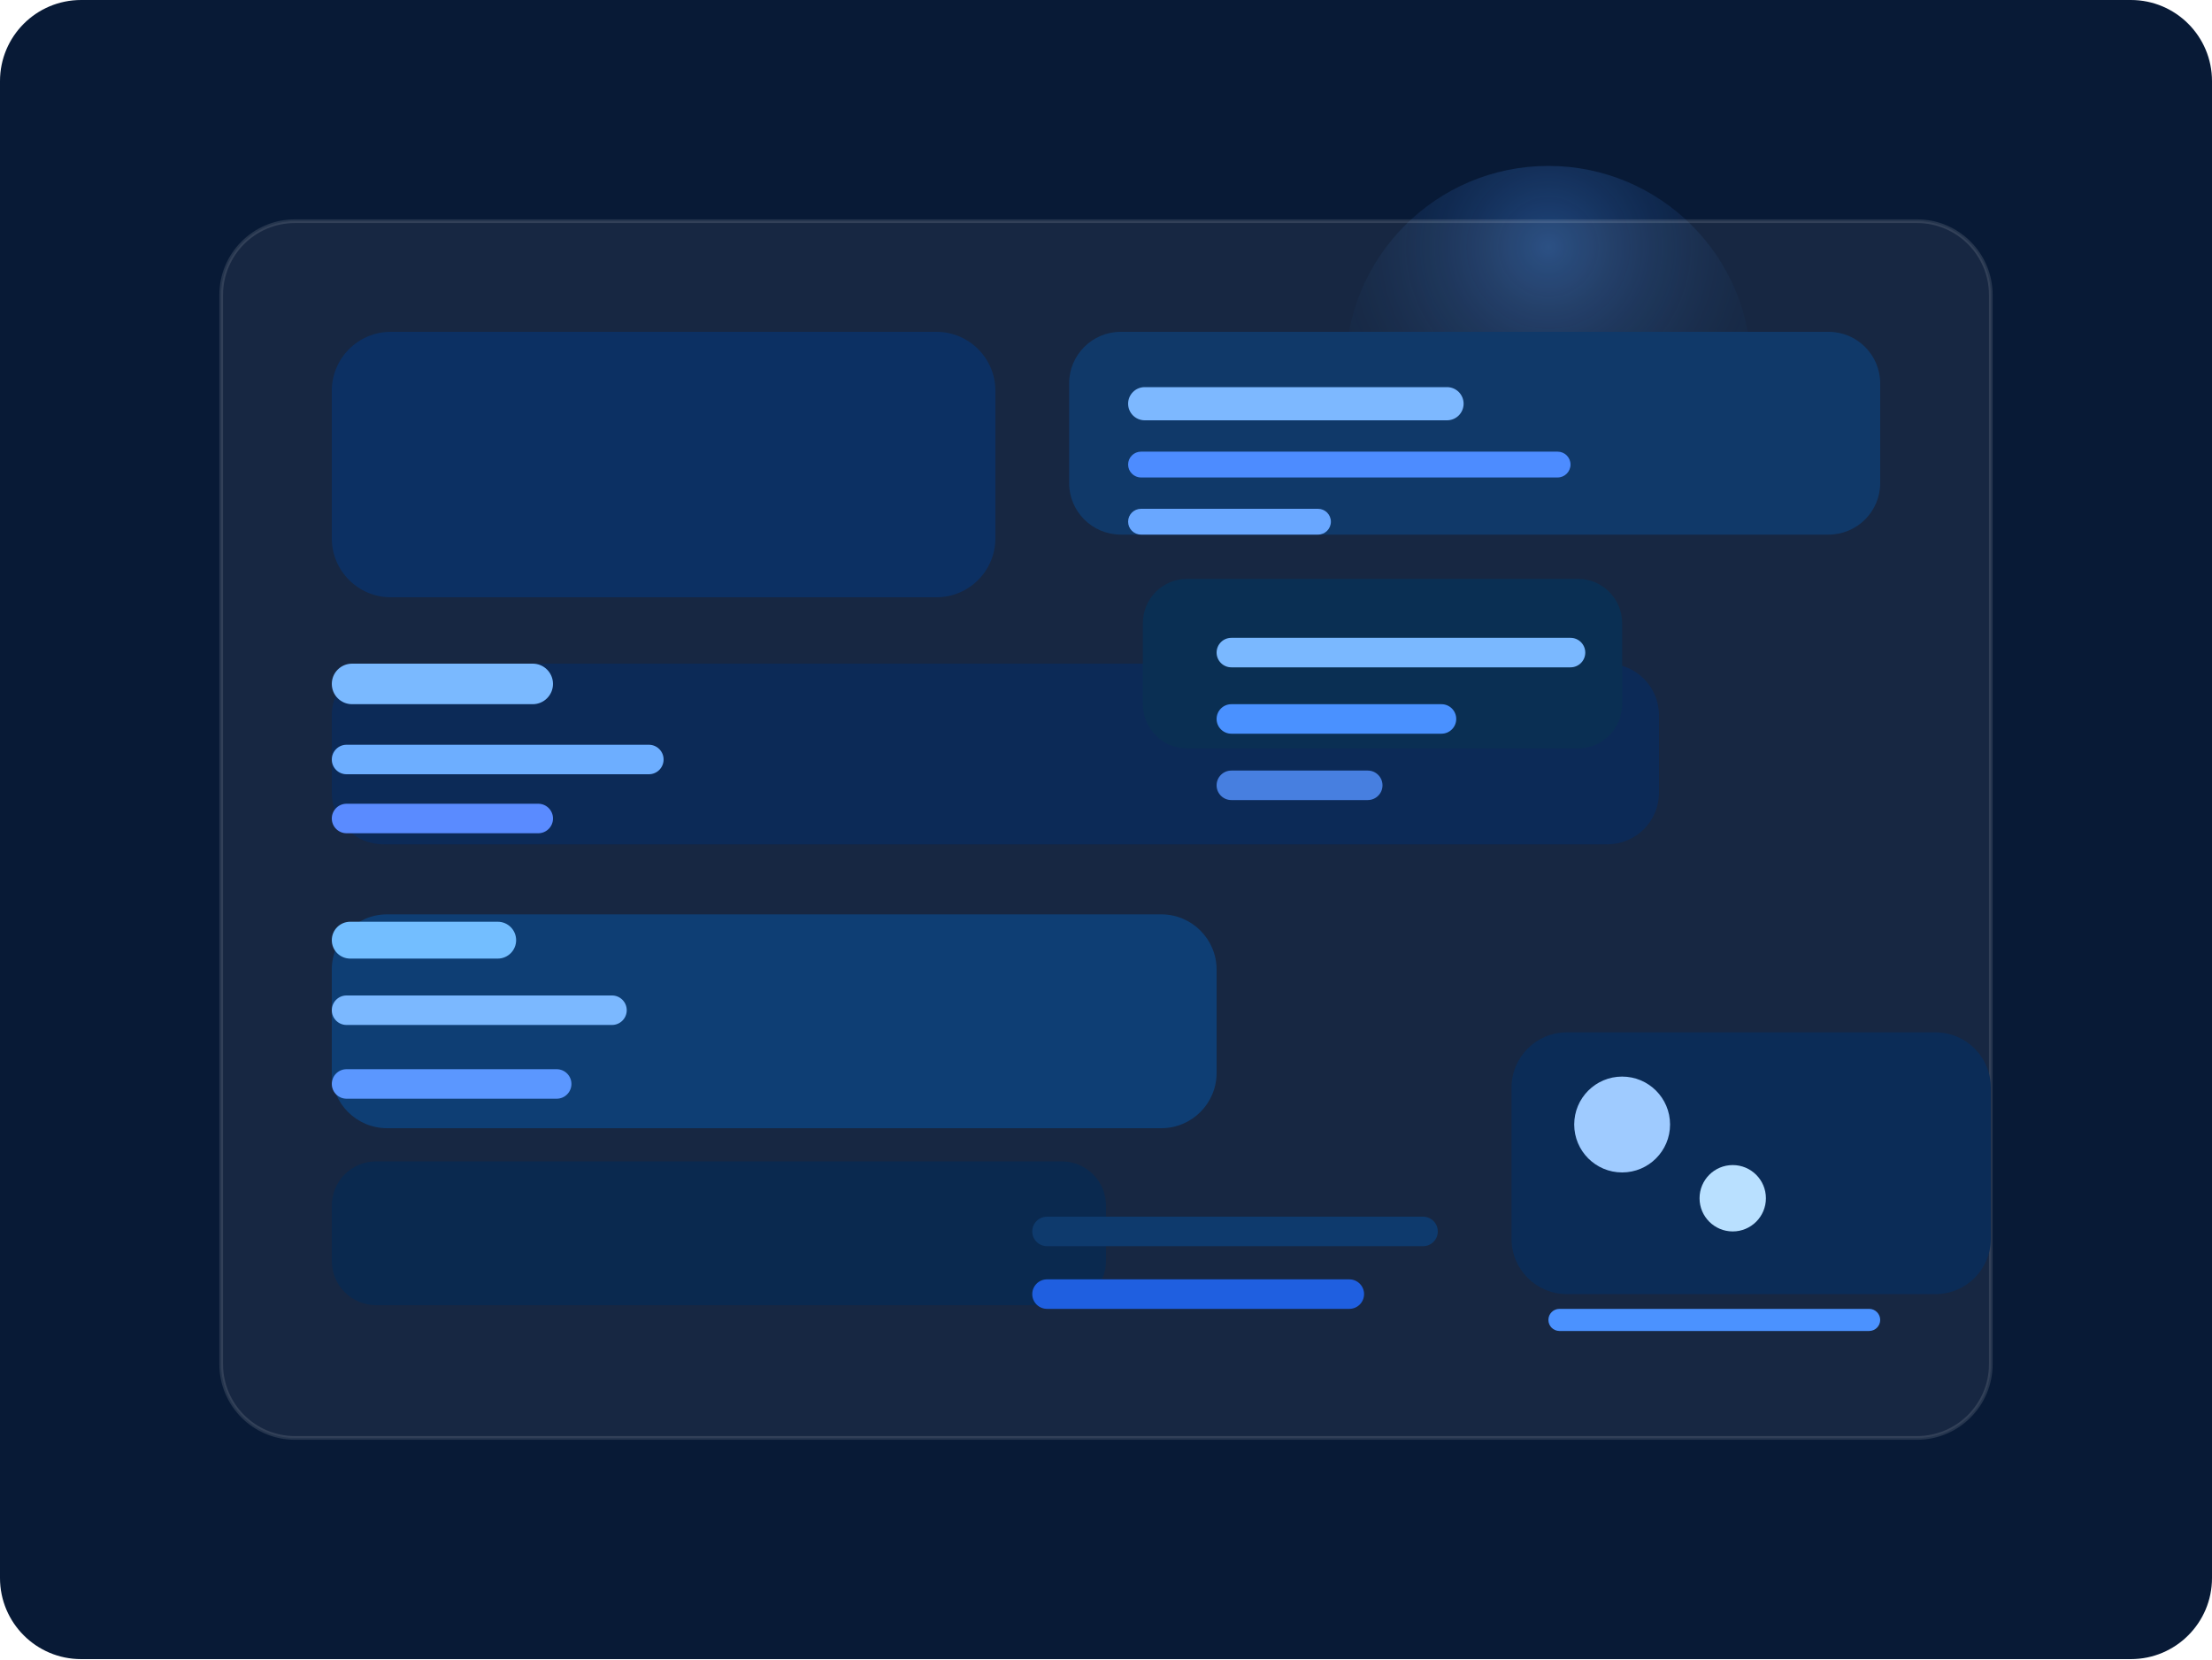
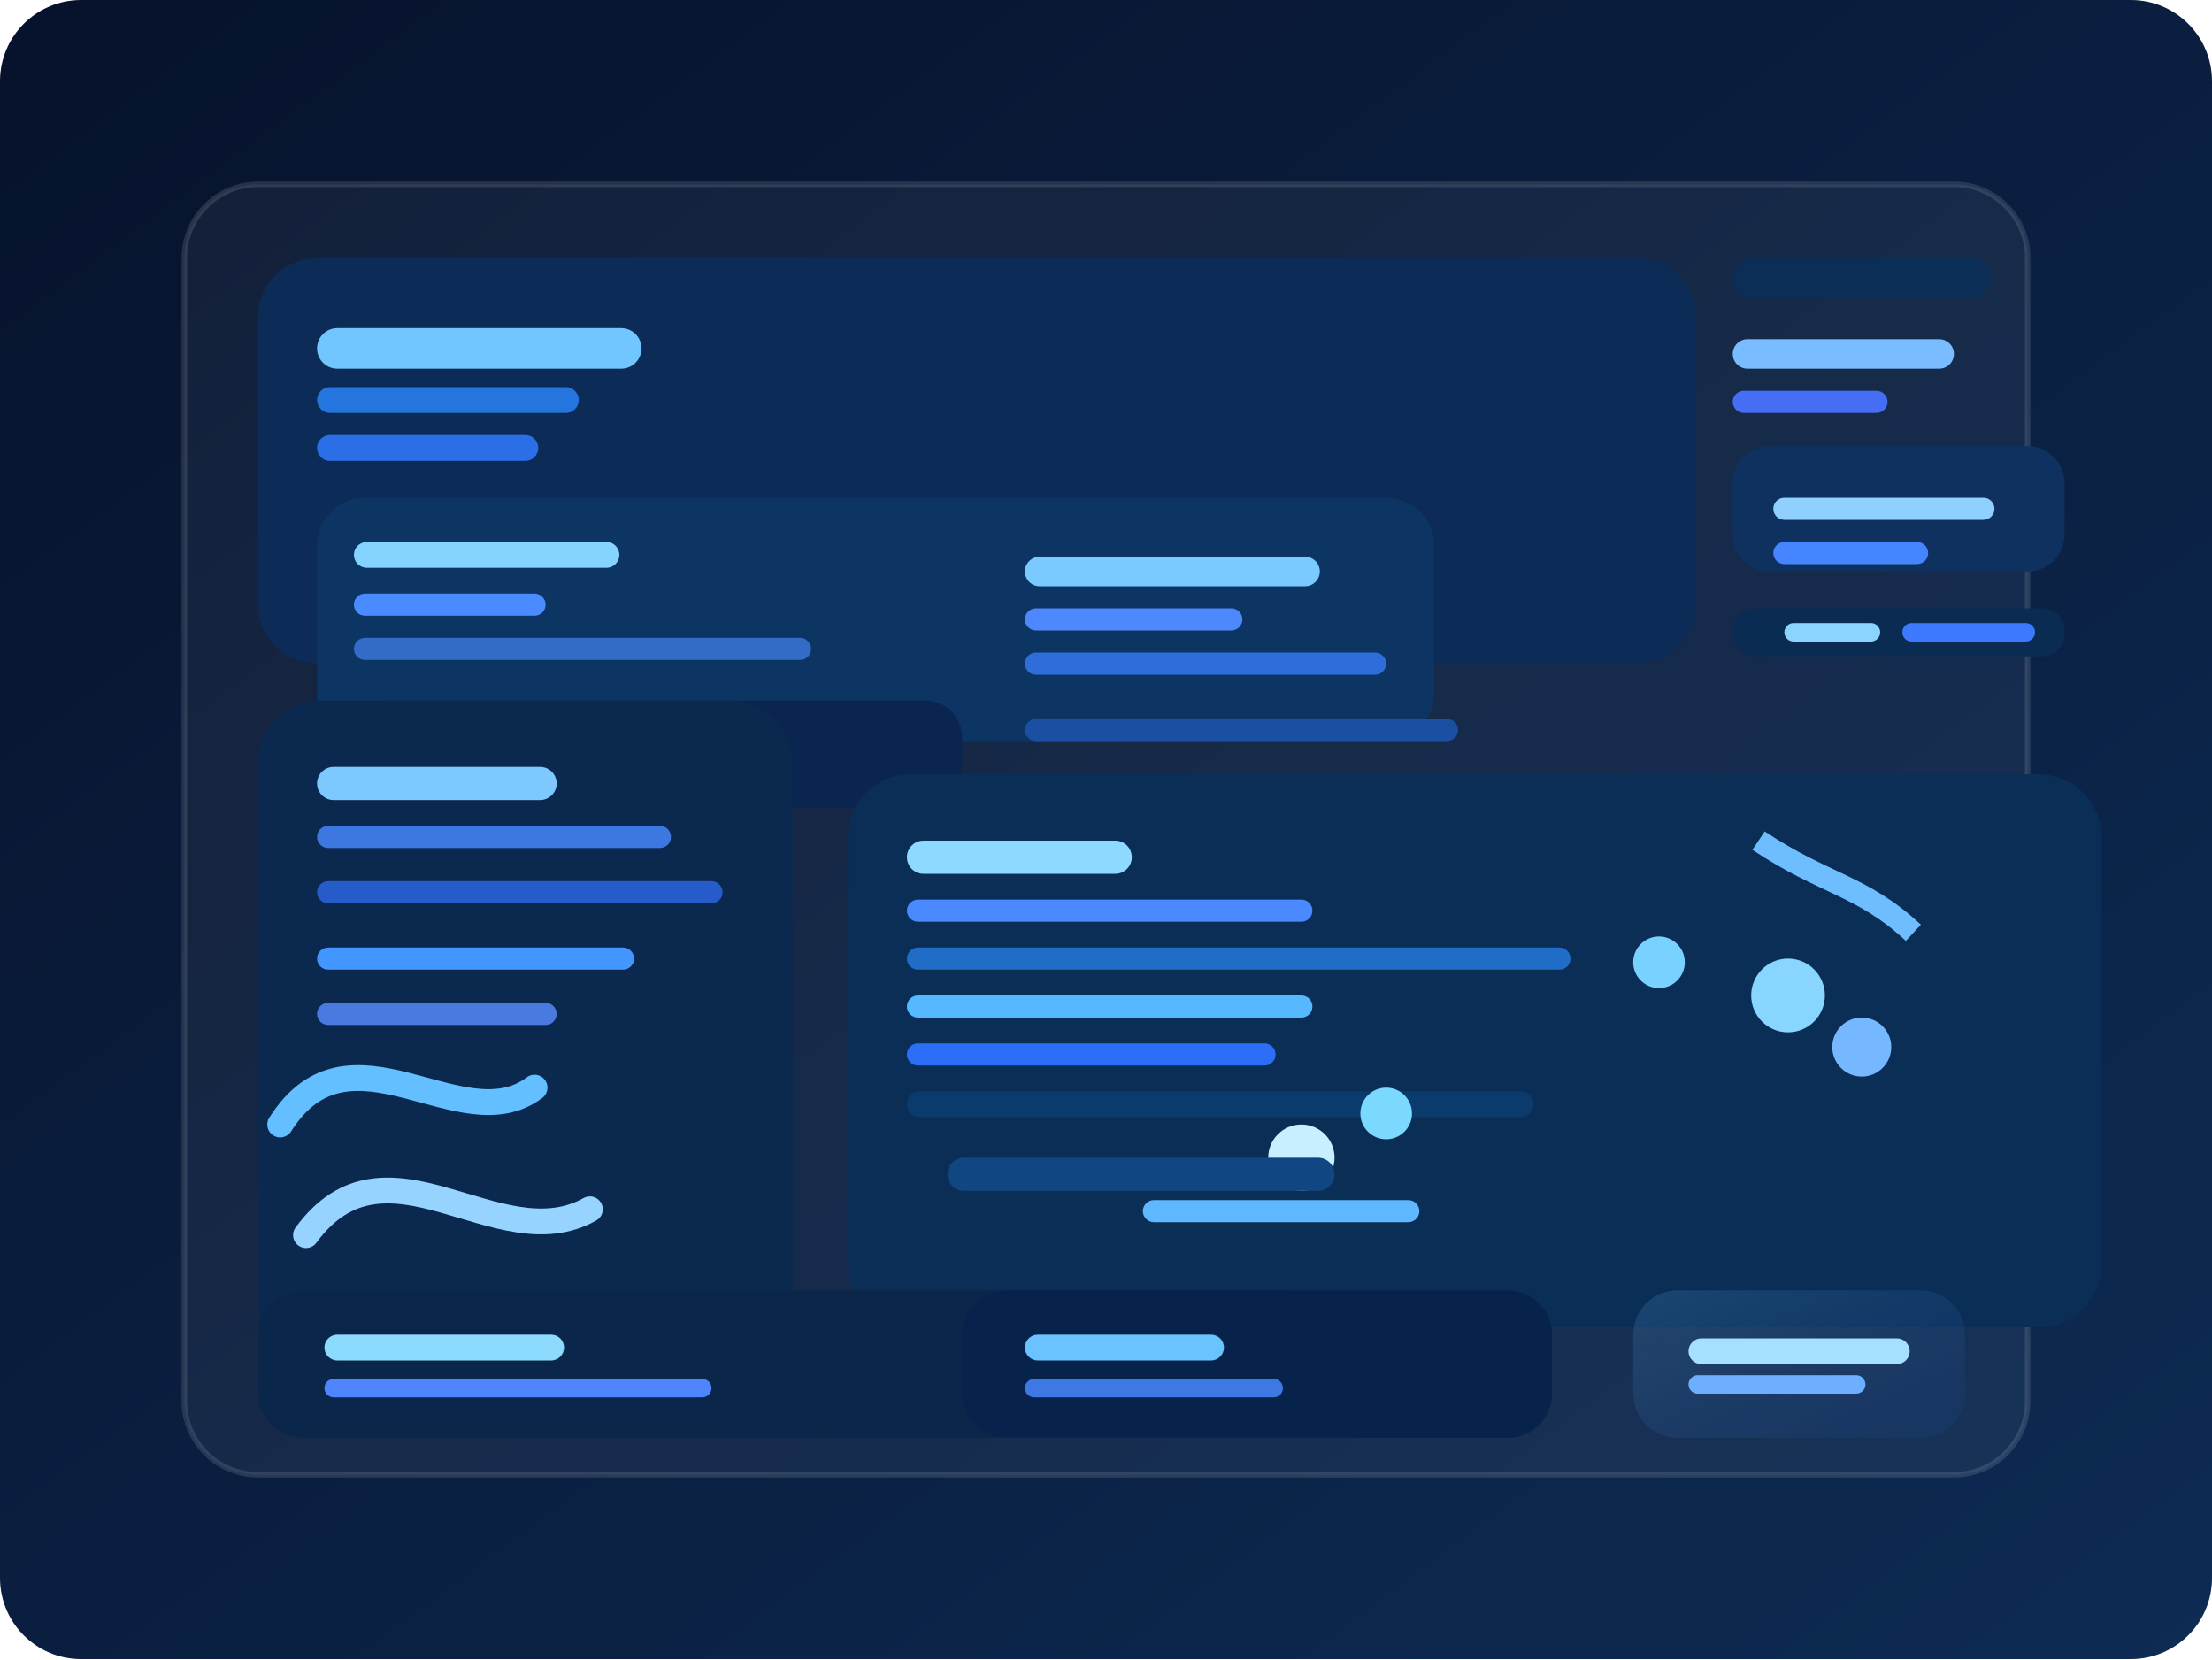
- <svg xmlns="http://www.w3.org/2000/svg" viewBox="0 0 1200 900" role="img" aria-label="AI UGC workspace">
+ <svg xmlns="http://www.w3.org/2000/svg" viewBox="0 0 1200 900" role="img" aria-label="AI UGC workspace screen">
  <defs>
-     <radialGradient id="workspaceGlow" cx="50%" cy="20%" r="70%">
-       <stop offset="0%" stop-color="#4A97FF" stop-opacity="0.35" />
-       <stop offset="100%" stop-color="#051336" stop-opacity="0" />
-     </radialGradient>
+     <linearGradient id="bg" x1="0" y1="0" x2="1" y2="1">
+       <stop offset="0%" stop-color="#07122B" />
+       <stop offset="100%" stop-color="#0D2B54" />
+     </linearGradient>
+     <linearGradient id="glow" x1="0" y1="0" x2="1" y2="1">
+       <stop offset="0%" stop-color="#70C9FF" />
+       <stop offset="100%" stop-color="#0F55D2" stop-opacity="0.5" />
+     </linearGradient>
  </defs>
-   <rect width="1200" height="900" rx="44" fill="#081A36" />
-   <circle cx="840" cy="200" r="110" fill="url(#workspaceGlow)" />
-   <rect x="120" y="120" width="960" height="660" rx="40" fill="rgba(255,255,255,0.06)" stroke="rgba(255,255,255,0.12)" stroke-width="2" />
-   <rect x="180" y="180" width="360" height="144" rx="32" fill="#0C3063" />
-   <rect x="180" y="360" width="720" height="98" rx="28" fill="#0C2A57" />
-   <rect x="180" y="496" width="480" height="116" rx="30" fill="#0E3E74" />
-   <rect x="180" y="630" width="420" height="78" rx="24" fill="#0A294F" />
-   <rect x="580" y="180" width="440" height="110" rx="28" fill="#103969" />
-   <rect x="612" y="210" width="182" height="18" rx="9" fill="#7DB8FF" />
-   <rect x="612" y="245" width="240" height="14" rx="7" fill="#4D8CFF" />
-   <rect x="612" y="276" width="110" height="14" rx="7" fill="#69A7FF" />
-   <rect x="620" y="314" width="260" height="92" rx="24" fill="#0A2F53" />
-   <rect x="660" y="346" width="200" height="16" rx="8" fill="#7AB8FF" />
-   <rect x="660" y="382" width="130" height="16" rx="8" fill="#4A91FF" />
-   <rect x="660" y="418" width="90" height="16" rx="8" fill="#477FE0" />
-   <rect x="820" y="560" width="260" height="142" rx="30" fill="#0B2C57" />
-   <circle cx="880" cy="610" r="26" fill="#9FCBFF" />
-   <circle cx="940" cy="650" r="18" fill="#B9E0FF" />
-   <rect x="840" y="710" width="180" height="12" rx="6" fill="#4B92FF" />
-   <rect x="560" y="660" width="220" height="16" rx="8" fill="#0E3A6D" />
-   <rect x="560" y="694" width="180" height="16" rx="8" fill="#1F5FE0" />
-   <rect x="180" y="360" width="120" height="22" rx="11" fill="#7AB9FF" />
-   <rect x="180" y="404" width="180" height="16" rx="8" fill="#6DAEFF" />
-   <rect x="180" y="436" width="120" height="16" rx="8" fill="#5A8BFF" />
-   <rect x="180" y="500" width="100" height="20" rx="10" fill="#73BEFF" />
-   <rect x="180" y="540" width="160" height="16" rx="8" fill="#7BB8FF" />
-   <rect x="180" y="580" width="130" height="16" rx="8" fill="#5B97FF" />
+   <rect width="1200" height="900" rx="44" fill="url(#bg)" />
+   <rect x="100" y="100" width="1000" height="700" rx="40" fill="rgba(255,255,255,0.05)" stroke="rgba(255,255,255,0.12)" stroke-width="3" />
+   <rect x="140" y="140" width="780" height="220" rx="32" fill="#0C2B56" />
+   <rect x="172" y="178" width="176" height="22" rx="11" fill="#71C6FF" />
+   <rect x="172" y="210" width="142" height="14" rx="7" fill="#2475DE" />
+   <rect x="172" y="236" width="120" height="14" rx="7" fill="#2B6FE8" />
+   <rect x="172" y="270" width="606" height="132" rx="26" fill="#0D3564" />
+   <rect x="192" y="294" width="144" height="14" rx="7" fill="#84D4FF" />
+   <rect x="192" y="322" width="104" height="12" rx="6" fill="#4A8CFF" />
+   <rect x="192" y="346" width="248" height="12" rx="6" fill="#326CC7" />
+   <rect x="192" y="380" width="330" height="58" rx="20" fill="#0A2550" />
+   <rect x="556" y="302" width="160" height="16" rx="8" fill="#7AC9FF" />
+   <rect x="556" y="330" width="118" height="12" rx="6" fill="#4D88FF" />
+   <rect x="556" y="354" width="196" height="12" rx="6" fill="#2F6EDA" />
+   <rect x="556" y="390" width="235" height="12" rx="6" fill="#1B4FA1" />
+   <rect x="940" y="140" width="140" height="22" rx="11" fill="#0B2E56" />
+   <rect x="940" y="184" width="120" height="16" rx="8" fill="#79BCFF" />
+   <rect x="940" y="212" width="84" height="12" rx="6" fill="#456EF5" />
+   <rect x="940" y="242" width="180" height="68" rx="20" fill="#0F315F" />
+   <rect x="962" y="270" width="120" height="12" rx="6" fill="#8FD0FF" />
+   <rect x="962" y="294" width="84" height="12" rx="6" fill="#4585FF" />
+   <rect x="940" y="330" width="180" height="26" rx="12" fill="#0A2B52" />
+   <rect x="968" y="338" width="52" height="10" rx="5" fill="#8BD4FF" />
+   <rect x="1032" y="338" width="72" height="10" rx="5" fill="#3C79FF" />
+   <rect x="140" y="380" width="290" height="360" rx="34" fill="#0B284E" />
+   <rect x="172" y="416" width="130" height="18" rx="9" fill="#7CC8FF" />
+   <rect x="172" y="448" width="192" height="12" rx="6" fill="#3D78E1" />
+   <rect x="172" y="478" width="220" height="12" rx="6" fill="#255CCA" />
+   <rect x="172" y="514" width="172" height="12" rx="6" fill="#4396FF" />
+   <rect x="172" y="544" width="130" height="12" rx="6" fill="#4A7AE0" />
+   <path d="M152 610 C 190 550, 250 620, 290 590" fill="none" stroke="#63BFFF" stroke-width="14" stroke-linecap="round" />
+   <path d="M166 670 C 210 610, 270 684, 320 656" fill="none" stroke="#96D4FF" stroke-width="14" stroke-linecap="round" />
+   <rect x="460" y="420" width="680" height="300" rx="34" fill="#0B2E56" />
+   <rect x="492" y="456" width="122" height="18" rx="9" fill="#8DD9FF" />
+   <rect x="492" y="488" width="220" height="12" rx="6" fill="#4A89FF" />
+   <rect x="492" y="514" width="360" height="12" rx="6" fill="#1F6DC7" />
+   <rect x="492" y="540" width="220" height="12" rx="6" fill="#56B9FF" />
+   <rect x="492" y="566" width="200" height="12" rx="6" fill="#2C6EF7" />
+   <rect x="492" y="592" width="340" height="14" rx="7" fill="#0B3B6C" />
+   <circle cx="706" cy="628" r="18" fill="#C7EFFF" />
+   <circle cx="752" cy="604" r="14" fill="#7BD9FF" />
+   <rect x="514" y="628" width="210" height="18" rx="9" fill="#104681" />
+   <rect x="620" y="651" width="150" height="12" rx="6" fill="#5FB7FF" />
+   <path d="M954 456 C 990 480, 1010 480, 1038 506" fill="none" stroke="#6EBEFF" stroke-width="12" />
+   <circle cx="900" cy="522" r="14" fill="#79D1FF" />
+   <circle cx="970" cy="540" r="20" fill="#88D5FF" />
+   <circle cx="1010" cy="568" r="16" fill="#76B8FF" />
+   <rect x="140" y="700" width="580" height="80" rx="24" fill="#0A274B" />
+   <rect x="176" y="724" width="130" height="14" rx="7" fill="#8CDBFF" />
+   <rect x="176" y="748" width="210" height="10" rx="5" fill="#4F84FF" />
+   <rect x="522" y="700" width="320" height="80" rx="24" fill="#08234B" />
+   <rect x="556" y="724" width="108" height="14" rx="7" fill="#69C3FF" />
+   <rect x="556" y="748" width="140" height="10" rx="5" fill="#3E78E4" />
+   <rect x="886" y="700" width="180" height="80" rx="24" fill="url(#glow)" opacity="0.16" />
+   <rect x="916" y="726" width="120" height="14" rx="7" fill="#A6E0FF" />
+   <rect x="916" y="746" width="96" height="10" rx="5" fill="#6DAEFF" />
</svg>
